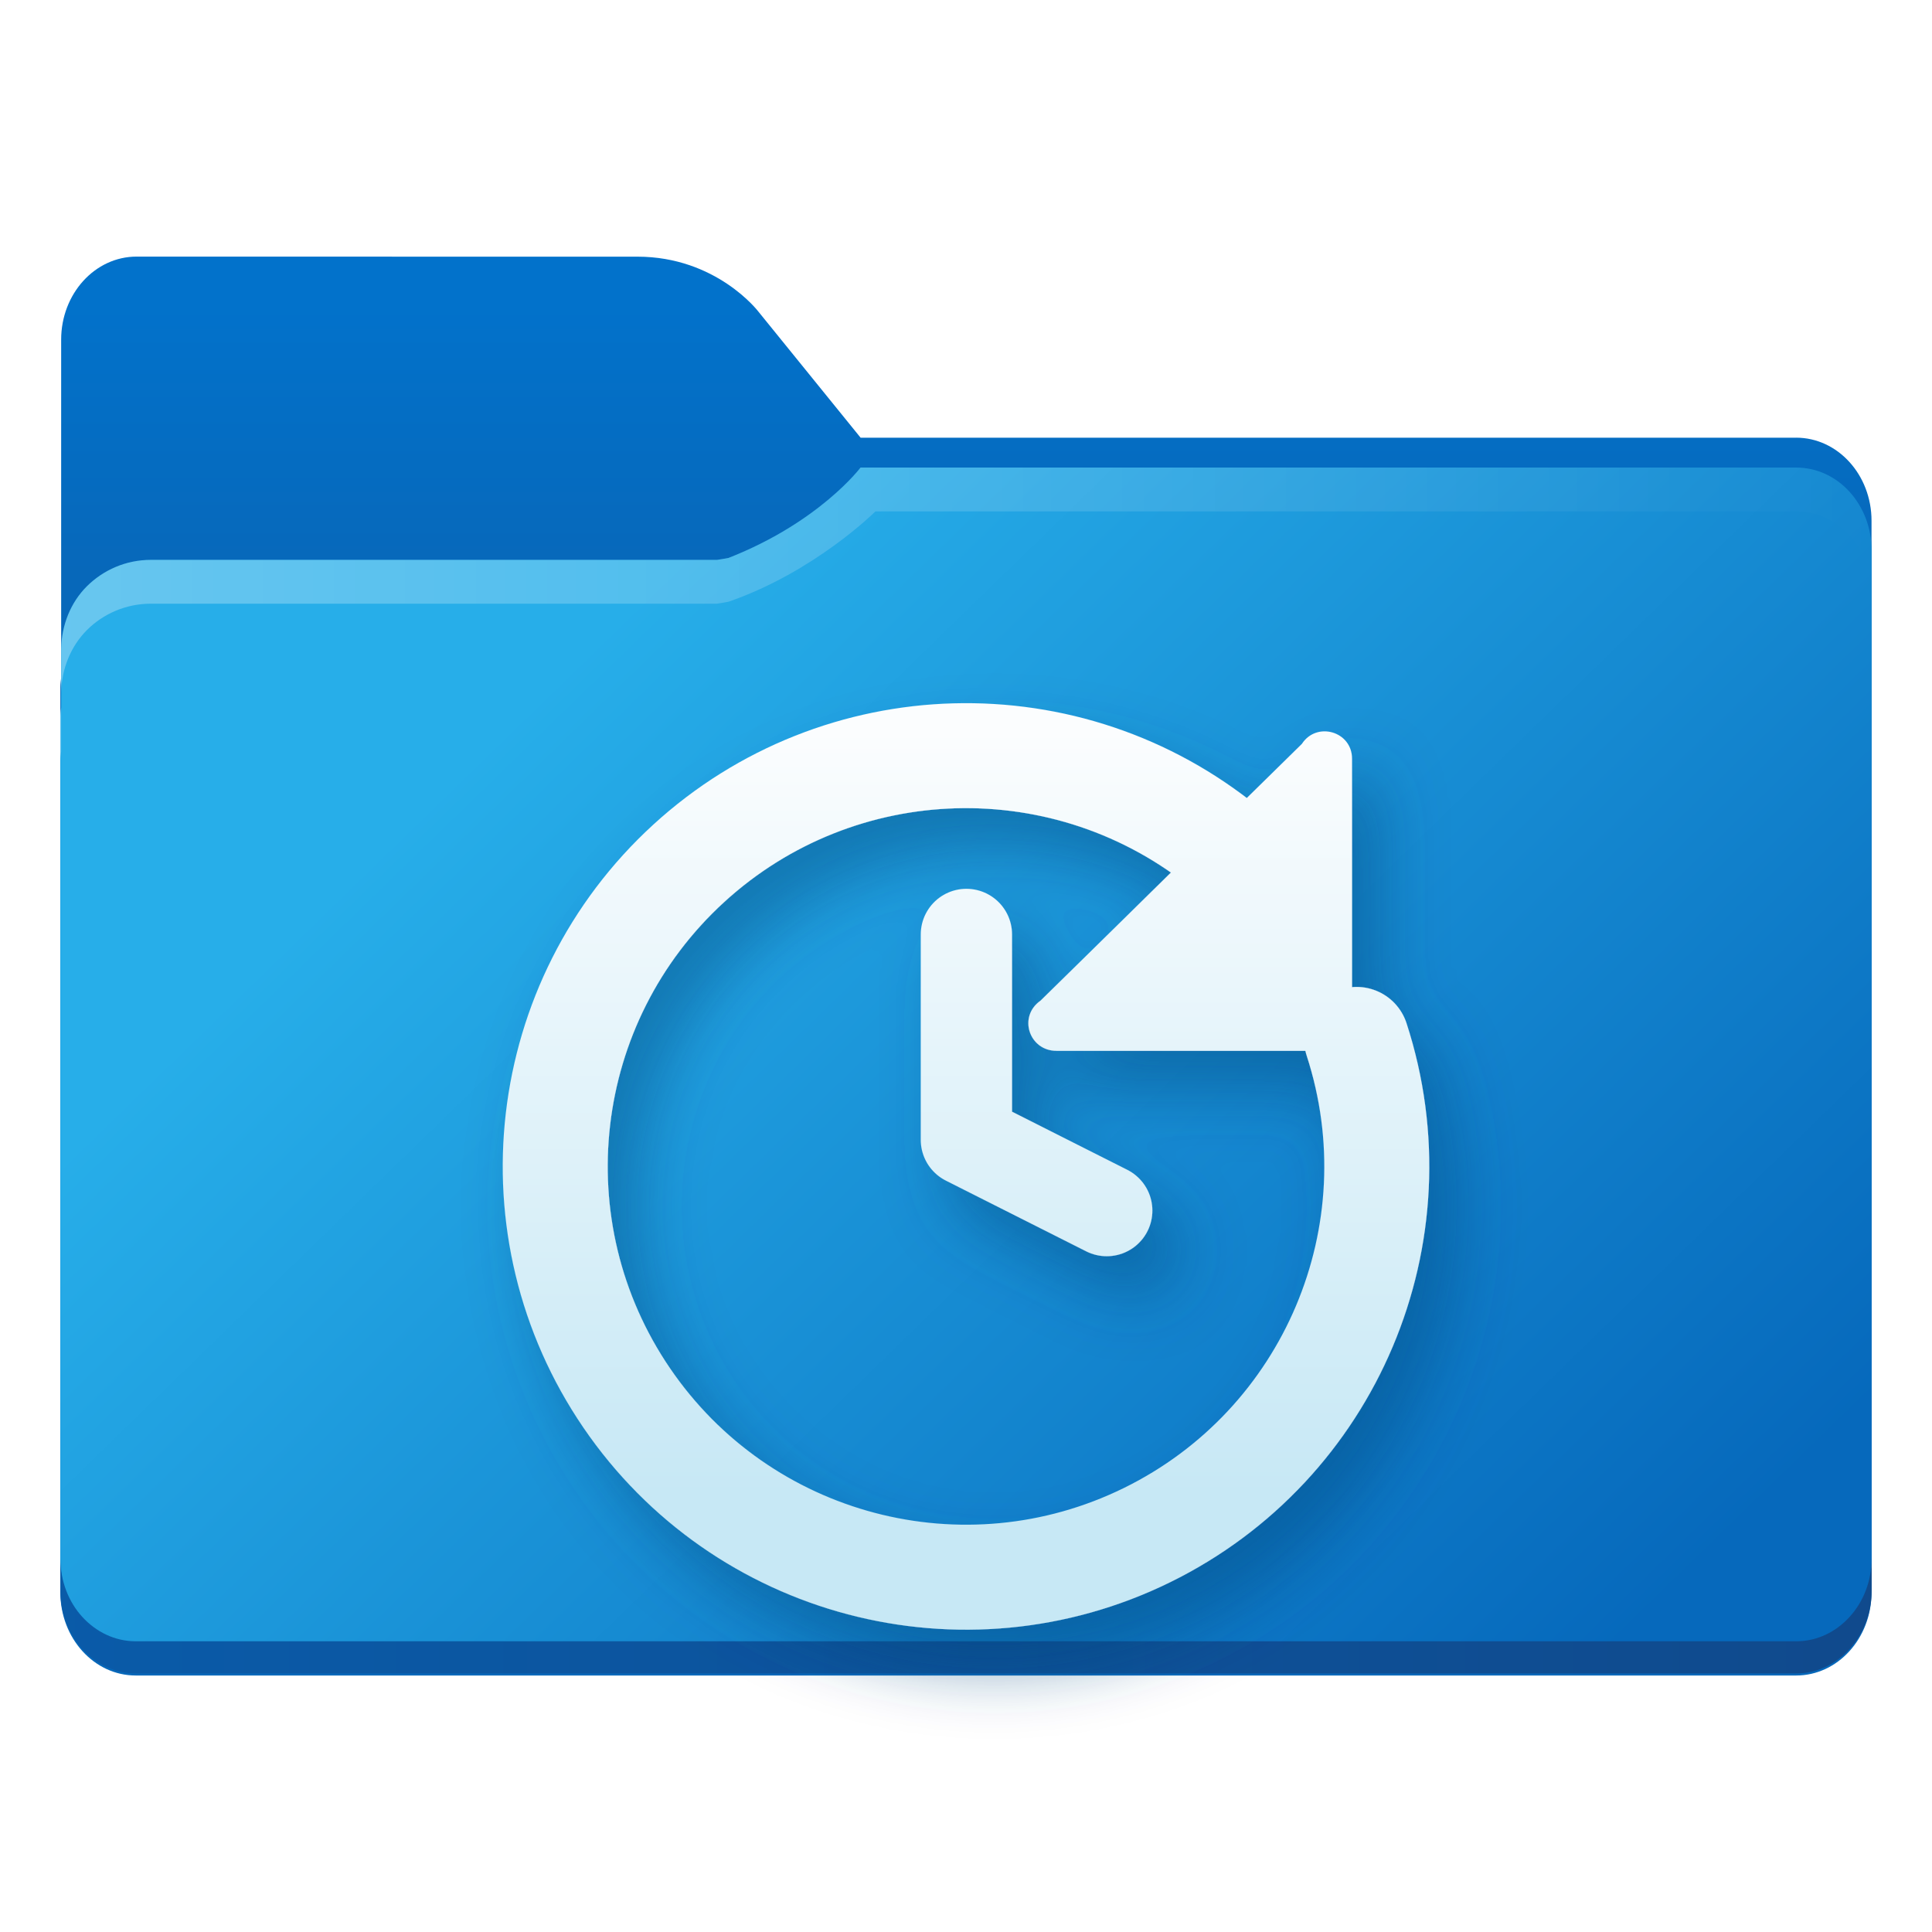
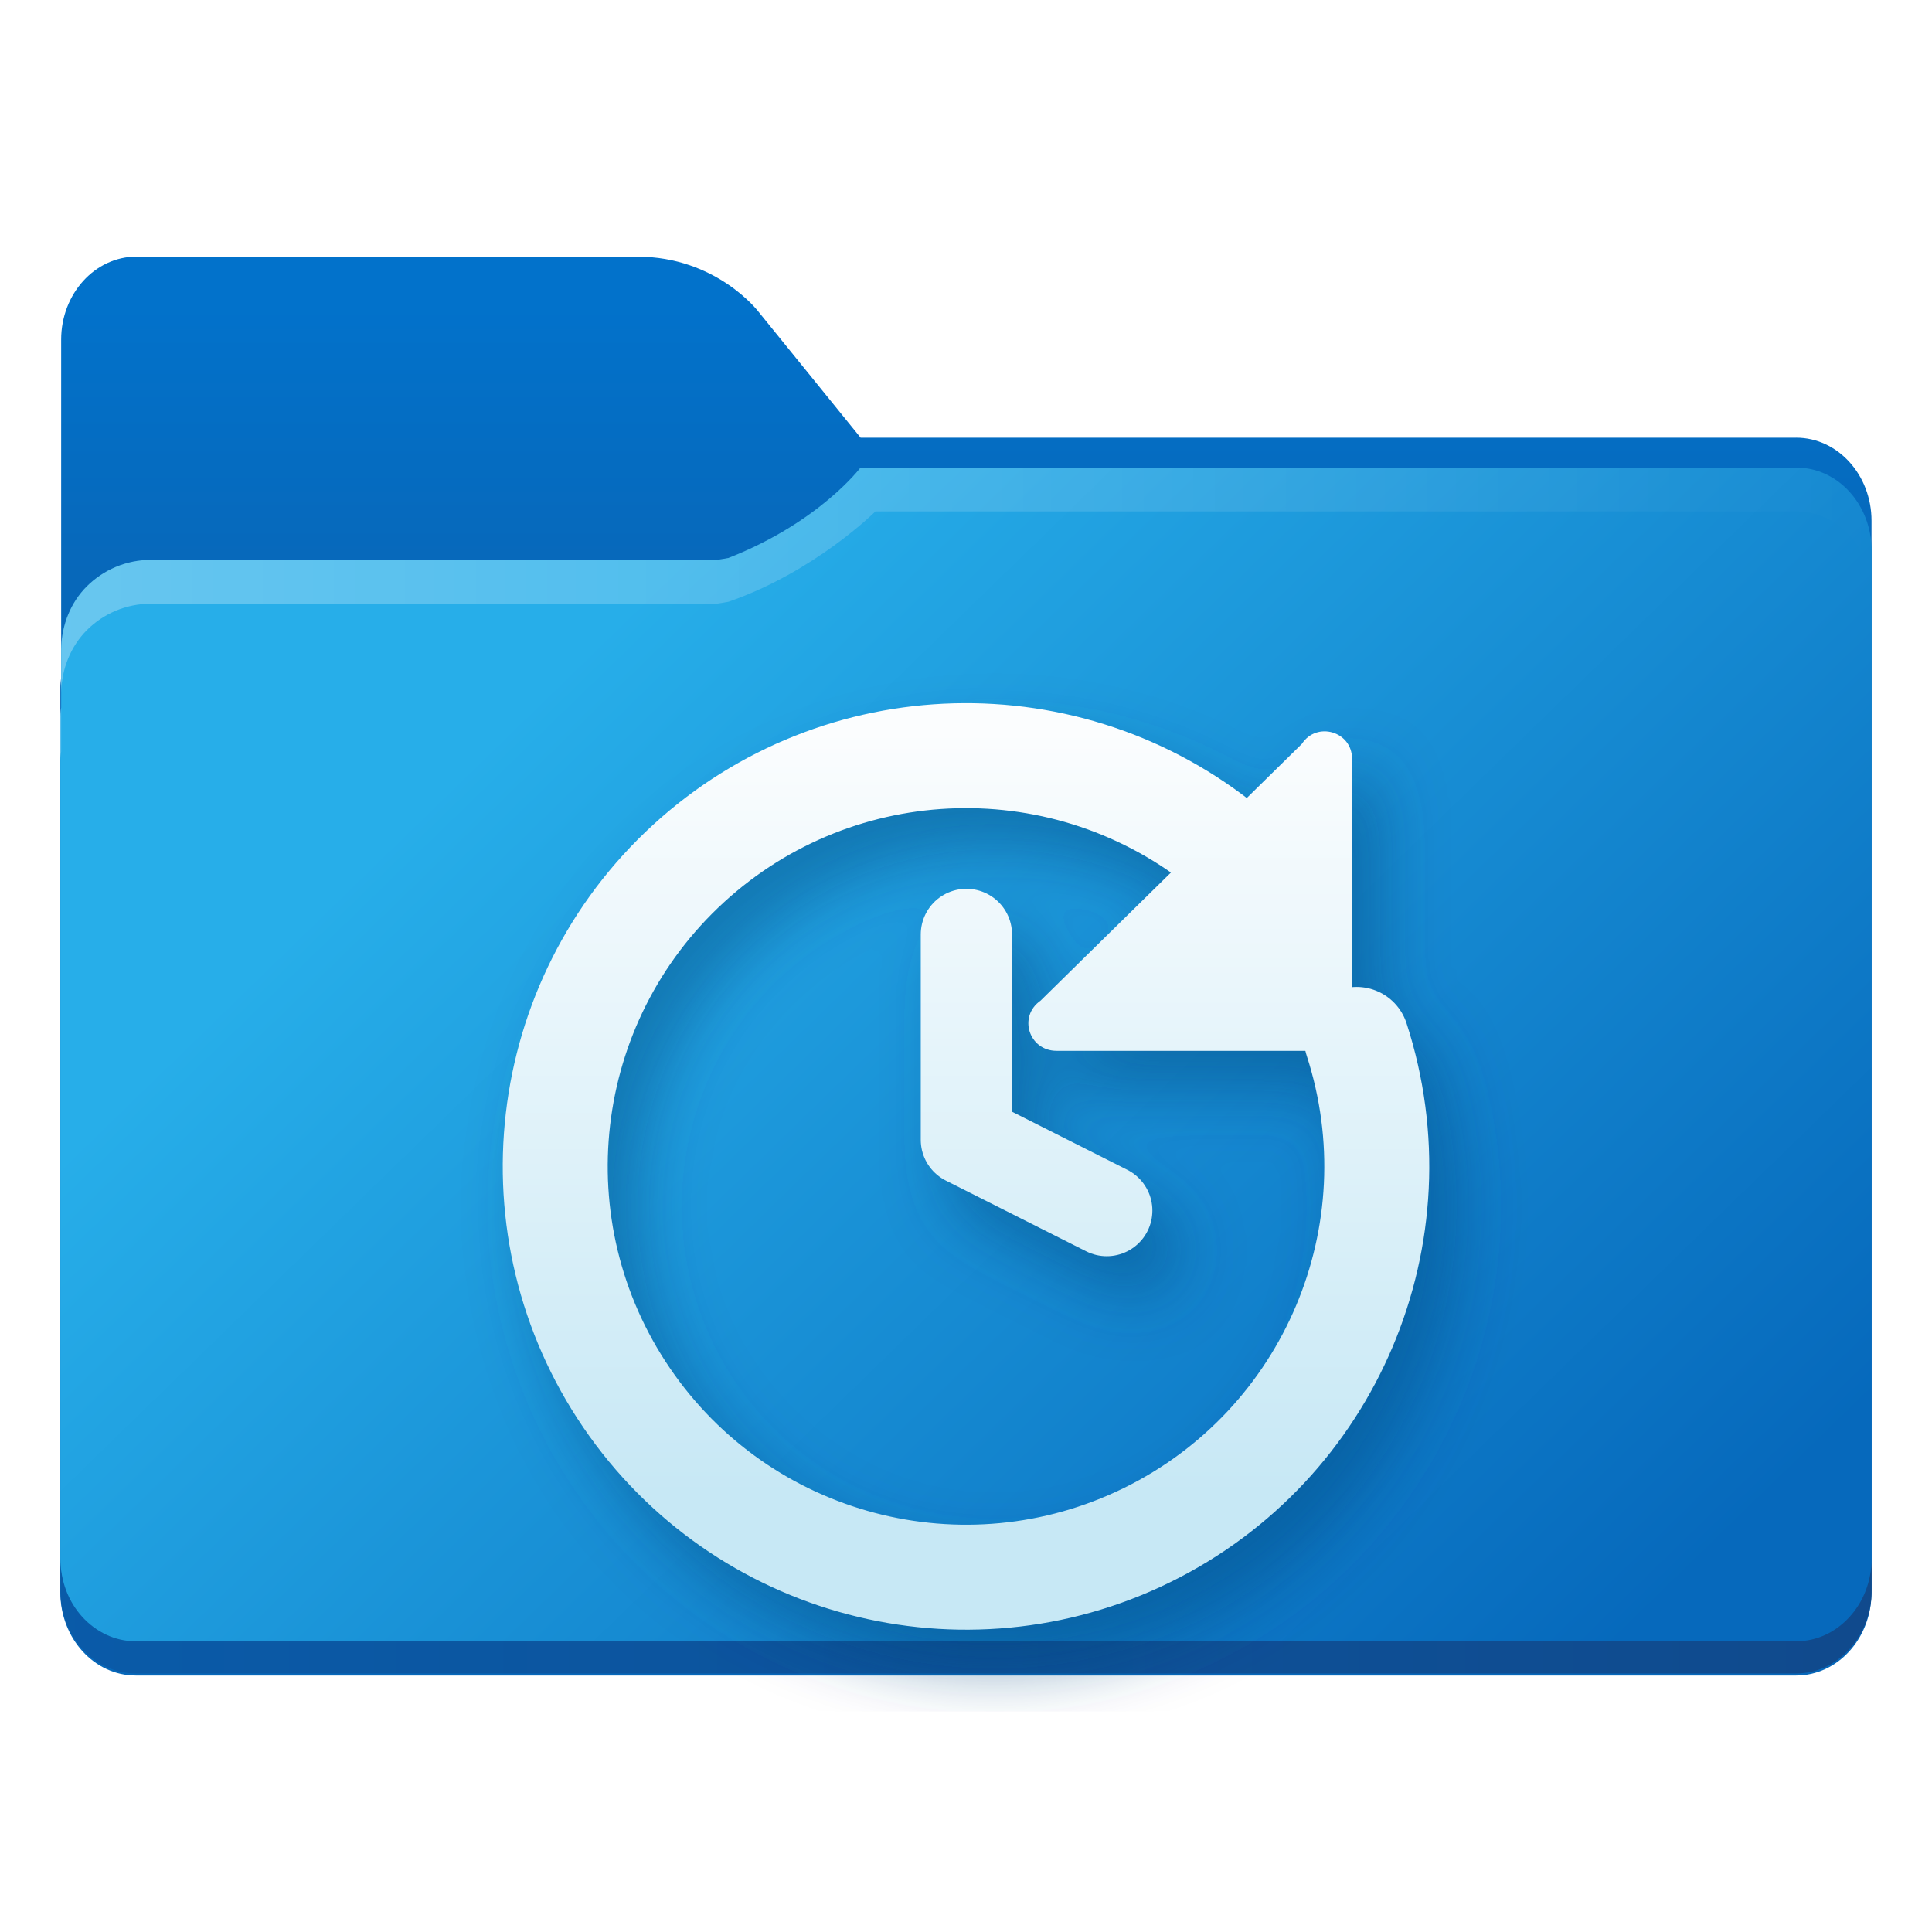
<svg xmlns="http://www.w3.org/2000/svg" width="64" height="64" viewBox="0 0 16.933 16.933">
  <defs>
    <linearGradient id="linearGradient1911-3-3" x1="25.085" x2="25.085" y1="24.031" y2="26.412" gradientTransform="translate(-17.898 -21.385)" gradientUnits="userSpaceOnUse">
      <stop stop-color="#0272cb" offset="0" />
      <stop stop-color="#0768ba" offset="1" />
    </linearGradient>
    <linearGradient id="linearGradient1951-6" x1="100" x2="133.19" y1="17.453" y2="51.606" gradientTransform="matrix(.26458 0 0 .26458 -20.108 -.13536)" gradientUnits="userSpaceOnUse">
      <stop stop-color="#27aee9" offset="0" />
      <stop stop-color="#0669bc" offset="1" />
    </linearGradient>
    <linearGradient id="linearGradient11110-7" x1=".529" x2="16.404" y1="5.381" y2="5.381" gradientTransform="translate(-2.54e-4,4.144e-5)" gradientUnits="userSpaceOnUse">
      <stop stop-color="#fff" offset="0" />
      <stop stop-color="#fff" stop-opacity="0" offset="1" />
    </linearGradient>
    <linearGradient id="linearGradient29077" x1=".529" x2="16.404" y1="14.179" y2="14.179" gradientTransform="translate(-.000254 -.015458)" gradientUnits="userSpaceOnUse">
      <stop stop-color="#0a5ba8" stop-opacity=".996" offset="0" />
      <stop stop-color="#104a8c" stop-opacity=".996" offset="1" />
    </linearGradient>
    <linearGradient id="badge" x1="0" x2="0" y1="6.4" y2="13.1" gradientUnits="userSpaceOnUse">
      <stop stop-color="#fbfdfe" offset="0" />
      <stop stop-color="#c7e8f5" offset="1" />
    </linearGradient>
-     <filter id="shadow" x="-35%" y="-35%" width="170%" height="180%">
-       <feDropShadow dx=".25" dy=".35" stdDeviation=".28" flood-color="#08477d" flood-opacity=".45" />
+     <g id="symbol" fill="url(#badge)">
+       <path d="M11.89 9.11a3.6 3.6 0 1 1-1.14-1.67" fill="none" stroke="url(#badge)" stroke-width=".92" stroke-linecap="round" />
+       <path d="M11.41 6.52c.13-.2.44-.11.44.13v2.31c0 .14-.11.25-.25.25H9.26c-.24 0-.34-.3-.14-.44z" />
+       <path d="M8.47 8.19v1.8l1.23.62" fill="none" stroke="url(#badge)" stroke-width=".8" stroke-linecap="round" stroke-linejoin="round" />
+     </g>
+     <filter id="shadow" filterUnits="userSpaceOnUse" x="2" y="5" width="13" height="10">
+       <feGaussianBlur in="SourceAlpha" stdDeviation=".28" />
+       <feOffset dx=".25" dy=".35" result="shadowMask" />
+       <feFlood flood-color="#08477d" flood-opacity=".45" />
+       <feComposite in2="shadowMask" operator="in" />
    </filter>
  </defs>
  <path d="m1.197 2.249c-0.365 0-0.661 0.326-0.661 0.728v2.964c-0.003 0.026-0.007 0.052-0.007 0.079v7.937c0 0.402 0.296 0.728 0.661 0.728h14.552c0.365 0 0.661-0.326 0.661-0.728v-9.393c0-0.402-0.296-0.728-0.661-0.728v5.16e-4h-8.199l-0.899-1.109s-0.366-0.478-1.058-0.478h-1.323z" fill="url(#linearGradient1911-3-3)" />
  <path d="m7.542 4.098s-0.359 0.479-1.157 0.792c-0.033 0.006-0.065 0.012-0.101 0.017h-4.961c-0.22 0-0.418 0.089-0.562 0.232-0.139 0.139-0.22 0.333-0.225 0.546v0.517c-0.003 0.026-0.007 0.052-0.007 0.079v7.395c0 0.201 0.074 0.383 0.193 0.514s0.286 0.213 0.468 0.213h14.552c0.183 0 0.348-0.082 0.468-0.213s0.194-0.313 0.194-0.514v-8.851c0-0.201-0.074-0.383-0.194-0.515-0.119-0.131-0.284-0.212-0.467-0.212h-7.482z" fill="url(#linearGradient1951-6)" />
  <path d="m7.542 4.098s-0.359 0.479-1.157 0.792c-0.033 0.006-0.065 0.012-0.101 0.017h-4.961c-0.22 0-0.418 0.089-0.562 0.232-0.139 0.139-0.22 0.333-0.225 0.546v0.384c0.005-0.212 0.086-0.406 0.225-0.546 0.143-0.143 0.342-0.232 0.562-0.232h4.961c0.036-0.005 0.068-0.011 0.101-0.017 0.759-0.263 1.288-0.792 1.288-0.792h8.071c0.182 3.7e-4 0.347 0.081 0.467 0.212 0.12 0.132 0.194 0.314 0.194 0.515v-0.384c0-0.201-0.074-0.383-0.194-0.515-0.119-0.131-0.284-0.212-0.467-0.212h-7.482zm-7.006 2.104c-0.003 0.026-0.007 0.052-0.007 0.079v0.384c0-0.027 0.004-0.053 0.007-0.079z" fill="url(#linearGradient11110-7)" opacity=".3" />
  <path d="m0.529 13.658v0.282c0 0.201 0.074 0.383 0.193 0.514s0.286 0.213 0.468 0.213h14.552c0.183 0 0.348-0.082 0.468-0.213s0.194-0.313 0.194-0.514v-0.282c0 0.201-0.074 0.383-0.194 0.514-0.12 0.132-0.285 0.213-0.468 0.213h-14.552c-0.183 0-0.348-0.082-0.468-0.213s-0.193-0.313-0.193-0.514z" fill="url(#linearGradient29077)" />
-   <g fill="url(#badge)" filter="url(#shadow)">
-     <path d="M11.89 9.11a3.6 3.6 0 1 1-1.14-1.67" fill="none" stroke="url(#badge)" stroke-width=".92" stroke-linecap="round" />
-     <path d="M11.41 6.52c.13-.2.44-.11.44.13v2.31c0 .14-.11.25-.25.25H9.26c-.24 0-.34-.3-.14-.44z" />
-     <path d="M8.47 8.19v1.8l1.23.62" fill="none" stroke="url(#badge)" stroke-width=".8" stroke-linecap="round" stroke-linejoin="round" />
-   </g>
+   <use href="#symbol" filter="url(#shadow)" />
+   <use href="#symbol" />
</svg>
